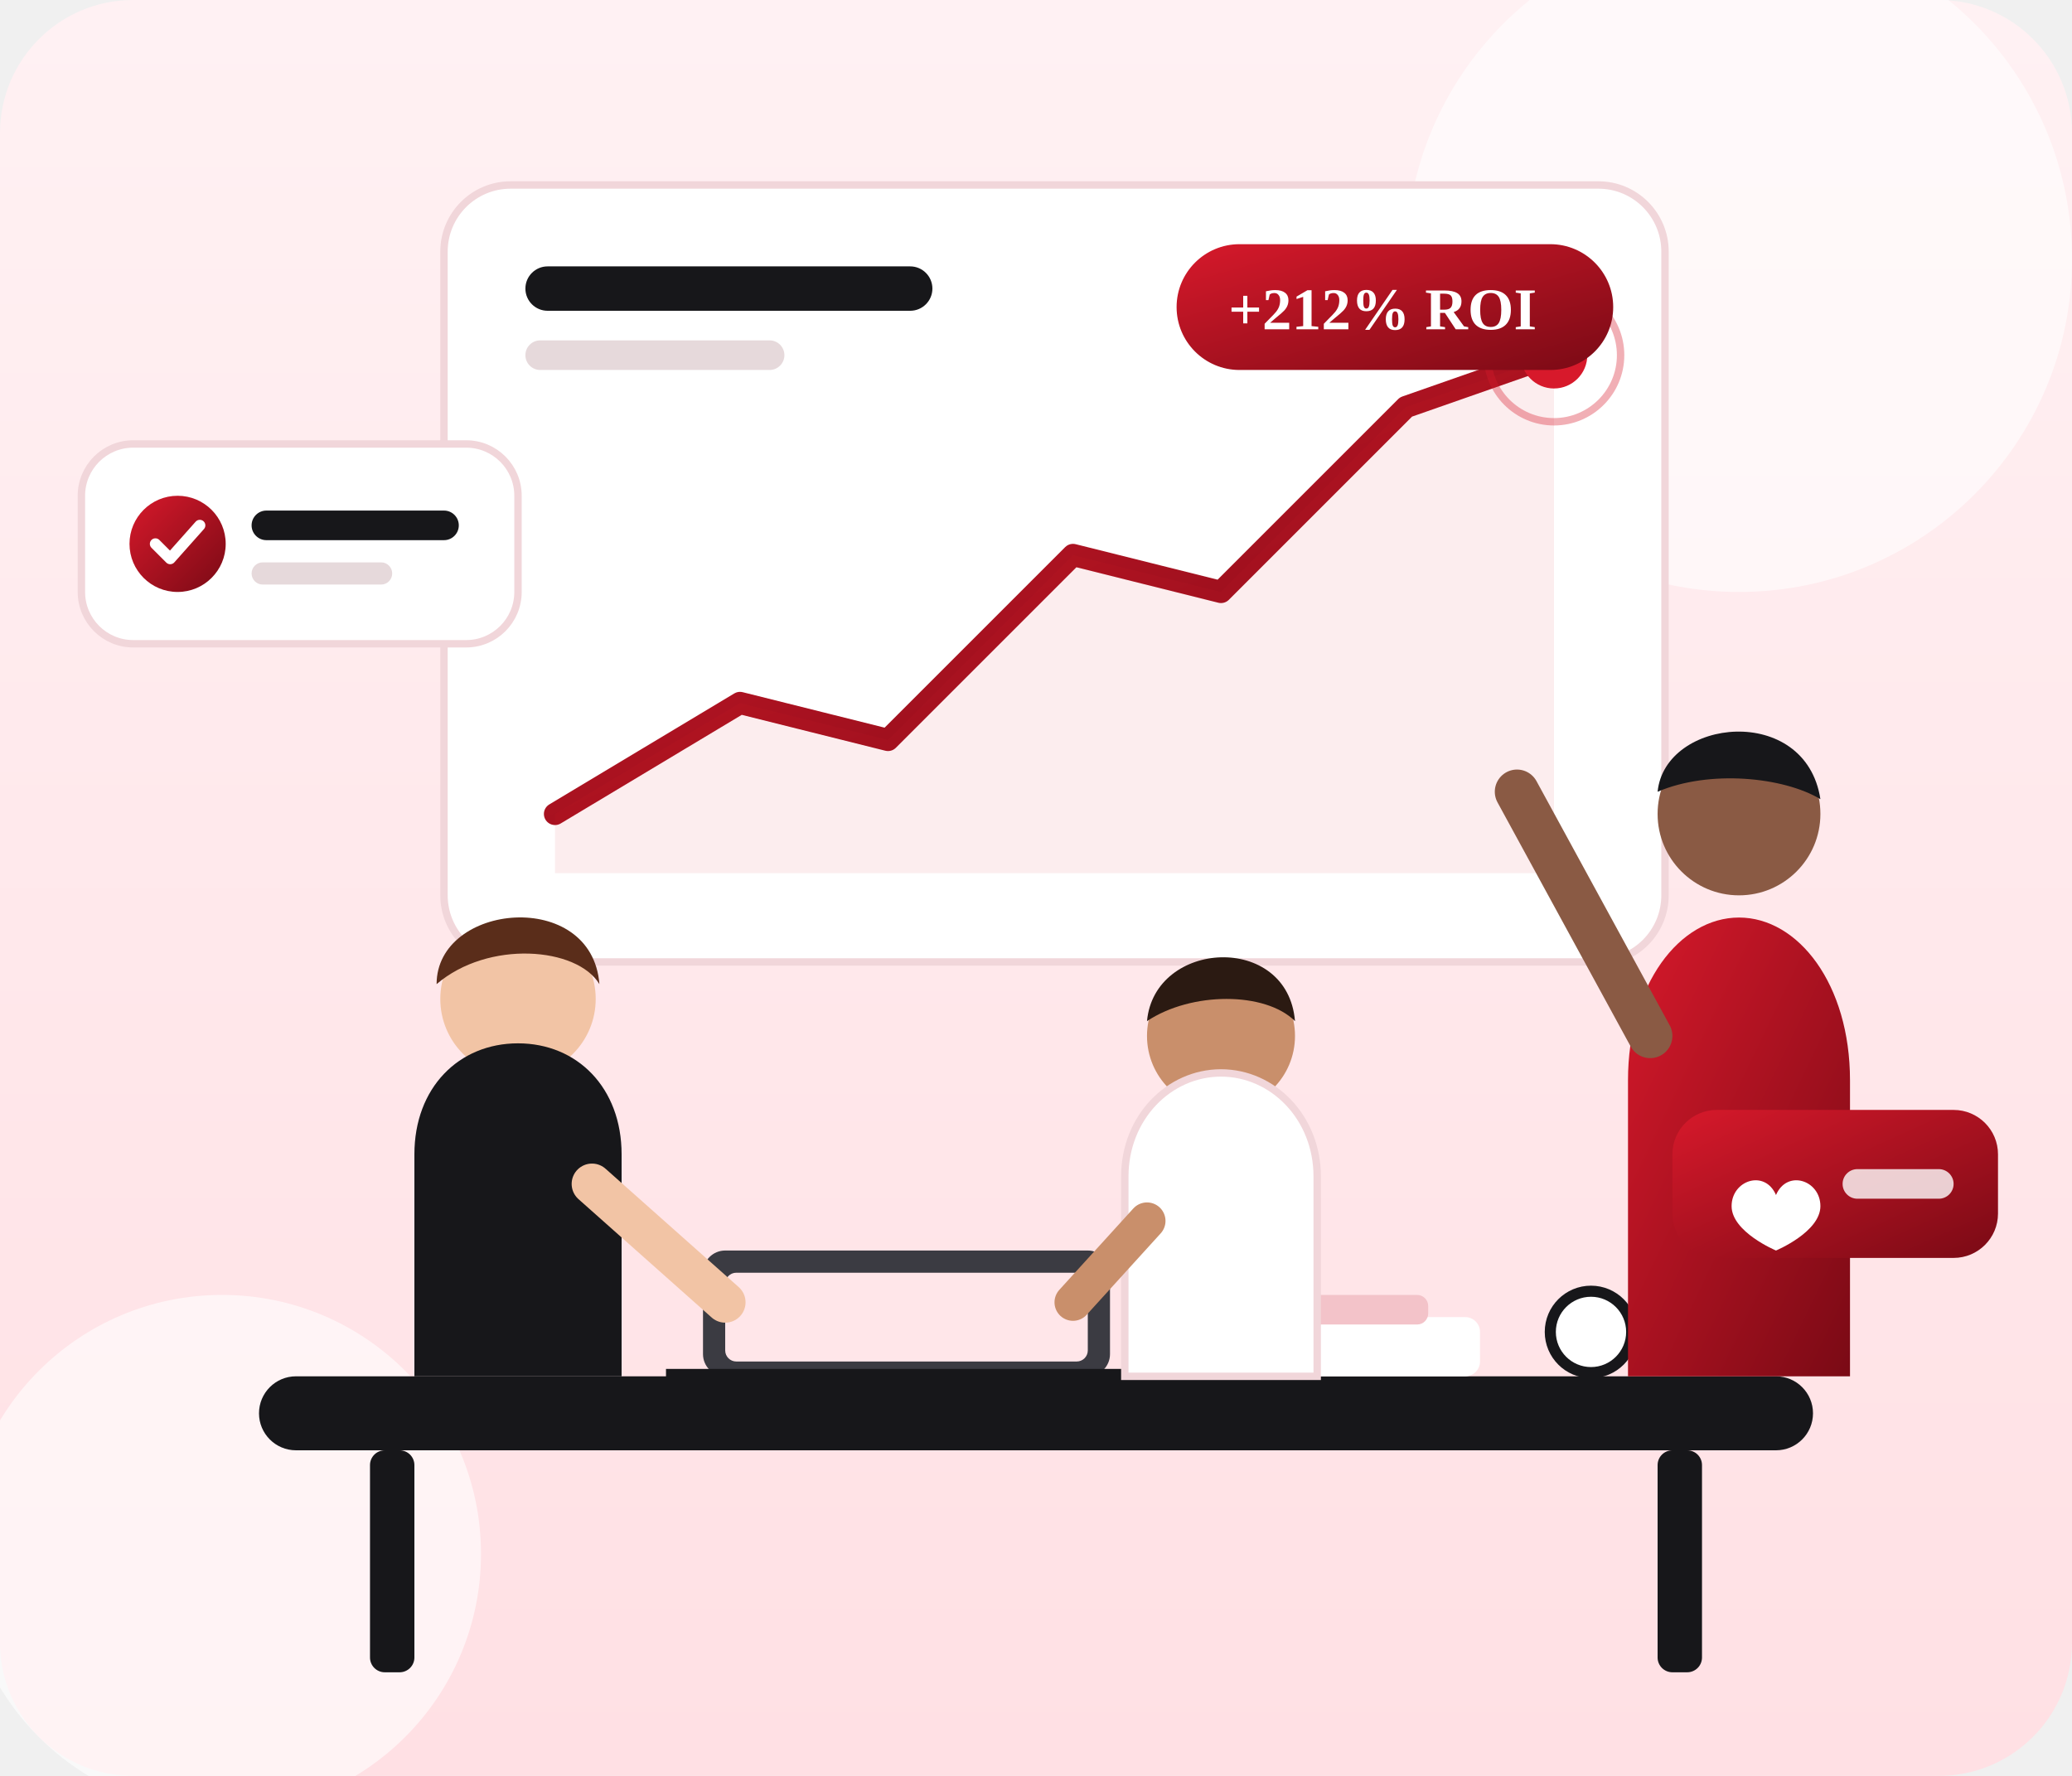
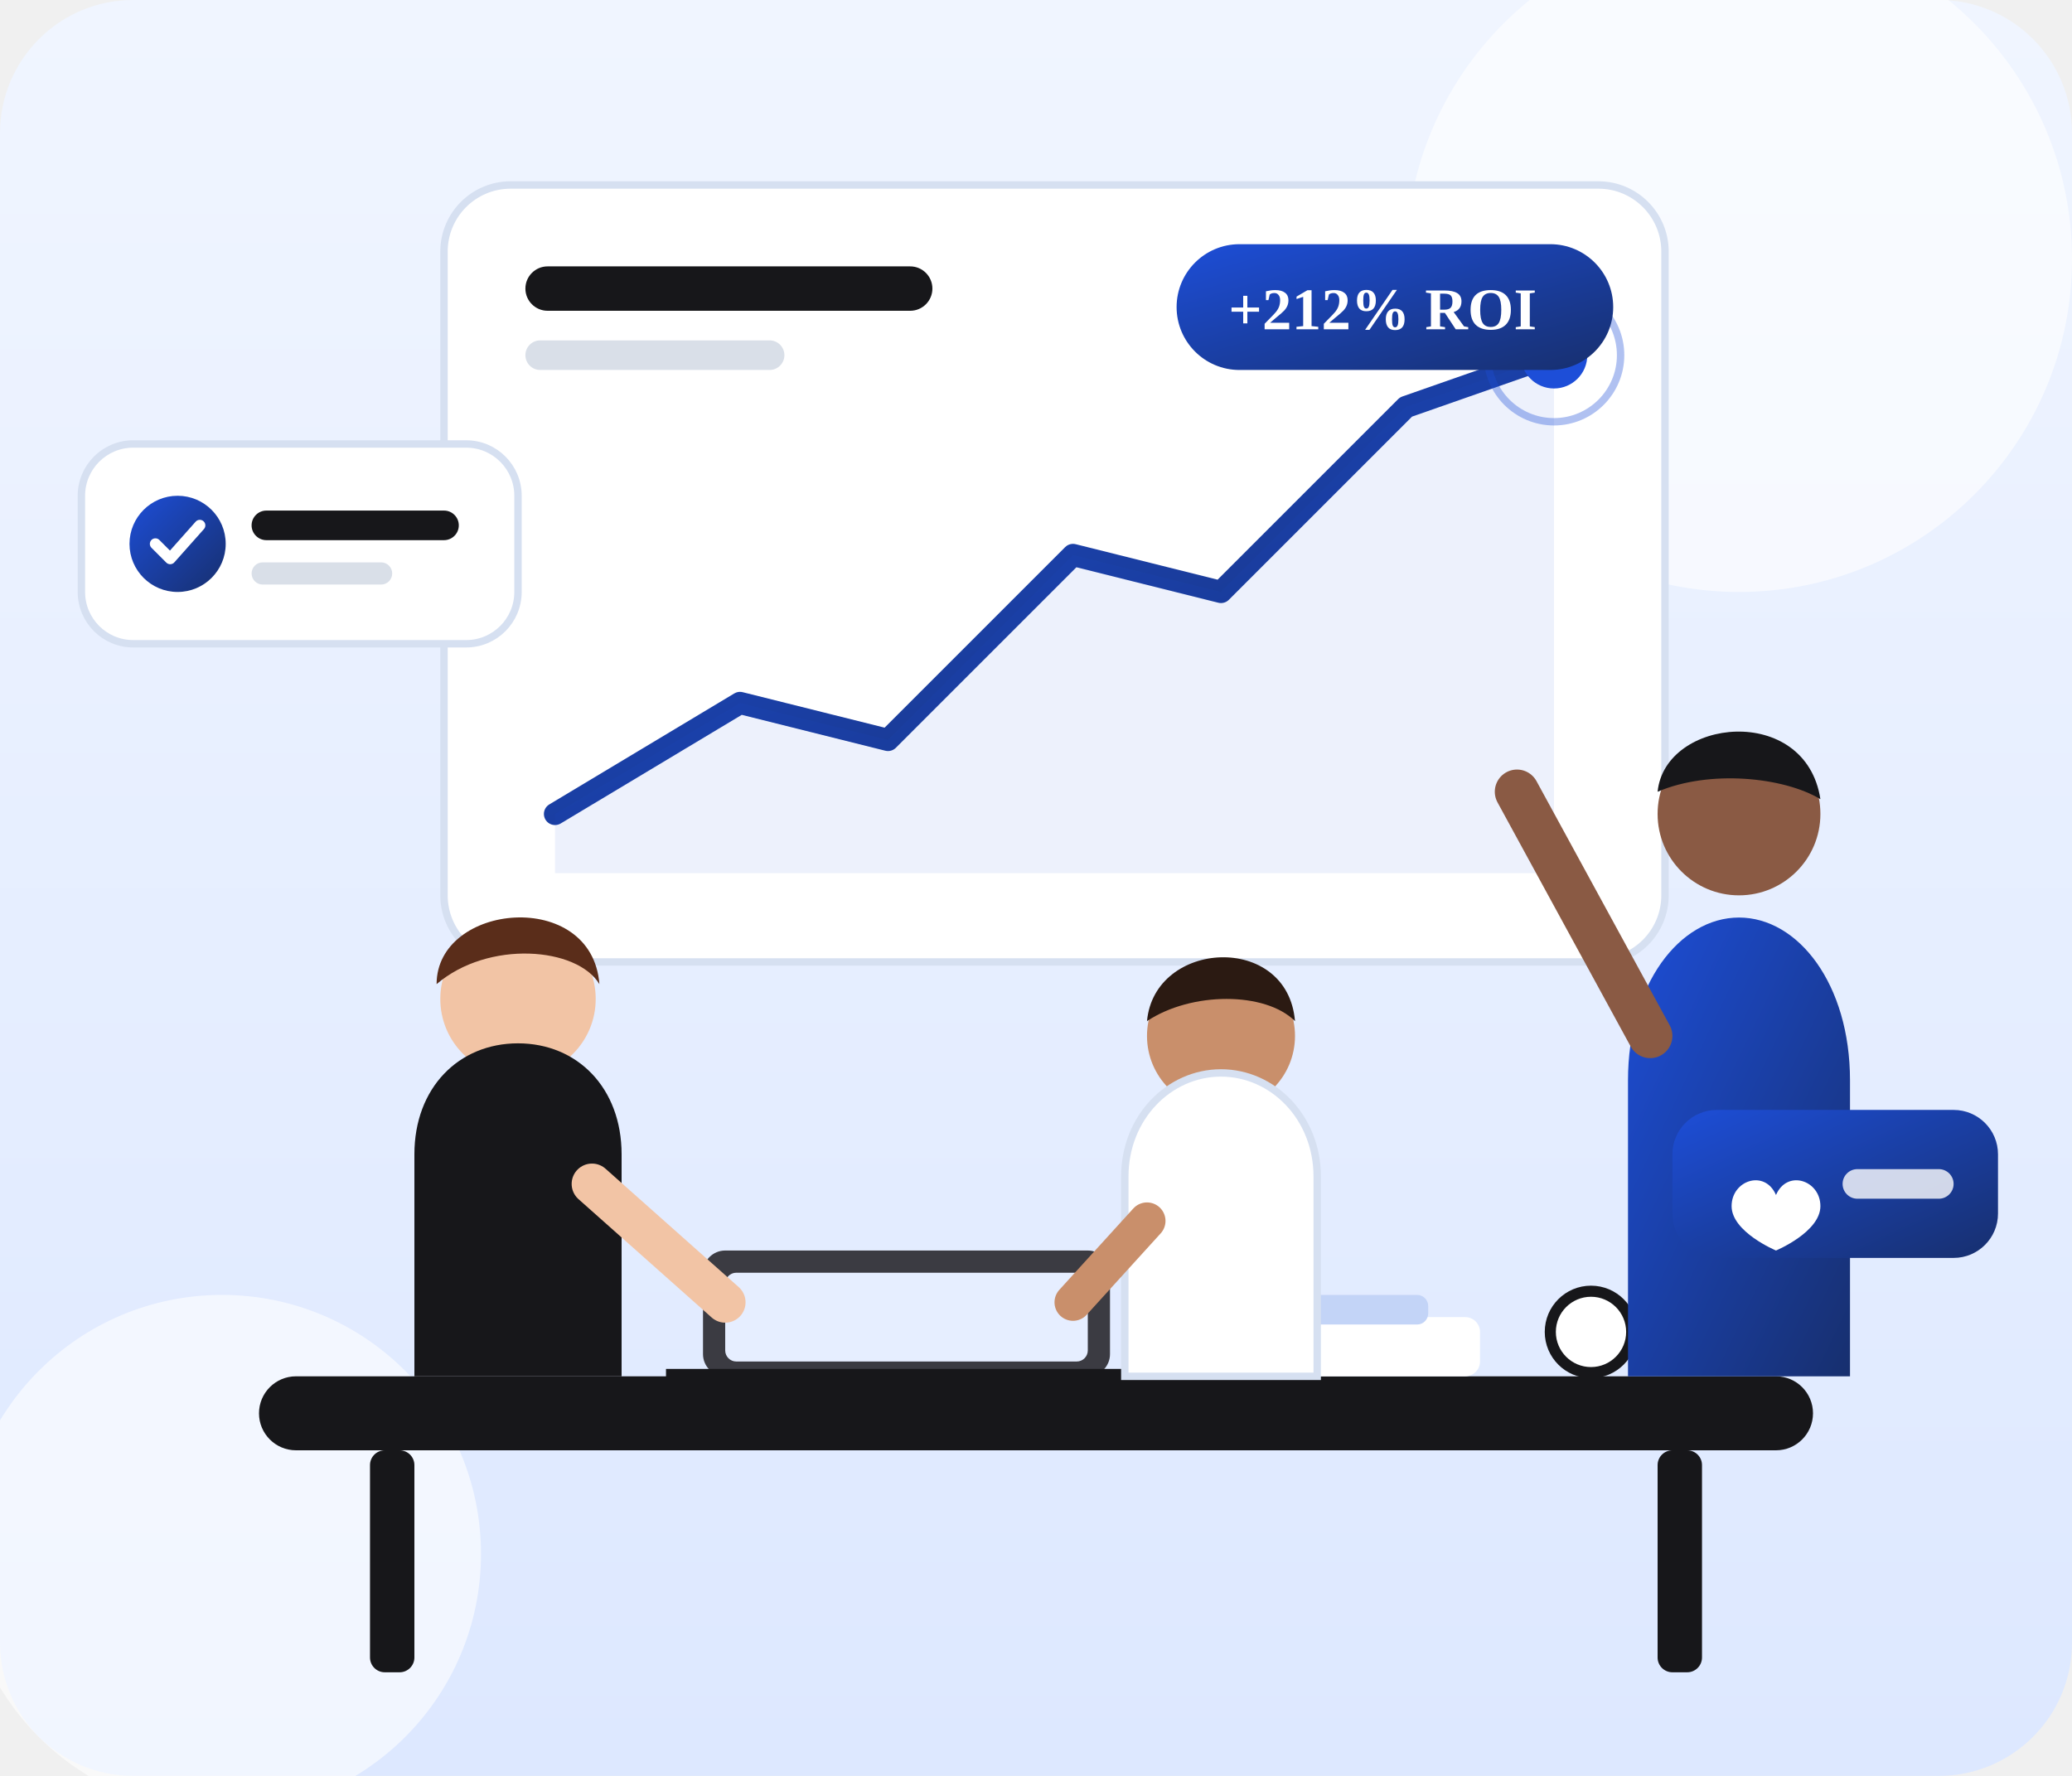
<svg xmlns="http://www.w3.org/2000/svg" viewBox="0 0 560 480" fill="none">
  <defs>
    <linearGradient id="ar" x1="0" y1="0" x2="1" y2="1">
-       <stop offset="0" stop-color="#d7192b" />
-       <stop offset="1" stop-color="#7a0a15" />
+       <stop offset="0" stop-color="#1d4ed8" />
+       <stop offset="1" stop-color="#172f6e" />
    </linearGradient>
    <linearGradient id="abg" x1="0" y1="0" x2="0" y2="1">
-       <stop offset="0" stop-color="#fff1f3" />
-       <stop offset="1" stop-color="#ffe0e4" />
+       <stop offset="0" stop-color="#f0f5ff" />
+       <stop offset="1" stop-color="#dde8ff" />
    </linearGradient>
  </defs>
  <rect x="0" y="0" width="560" height="480" rx="36" fill="url(#abg)" />
  <circle cx="470" cy="70" r="90" fill="#fff" opacity=".6" />
  <circle cx="60" cy="420" r="70" fill="#fff" opacity=".6" />
-   <rect x="120" y="50" width="330" height="210" rx="18" fill="#fff" stroke="#f1d6da" stroke-width="2" />
+   <rect x="120" y="50" width="330" height="210" rx="18" fill="#fff" stroke="#d6e0f1" stroke-width="2" />
  <rect x="142" y="72" width="110" height="12" rx="6" fill="#17171a" />
-   <rect x="142" y="92" width="70" height="8" rx="4" fill="#e6d9db" />
+   <rect x="142" y="92" width="70" height="8" rx="4" fill="#d9dfe8" />
  <path d="M150 220 200 190 240 200 290 150 330 160 380 110 420 96" stroke="url(#ar)" stroke-width="6" stroke-linecap="round" stroke-linejoin="round" />
-   <path d="M150 220 200 190 240 200 290 150 330 160 380 110 420 96V236H150z" fill="#d7192b" opacity=".08" />
-   <circle cx="420" cy="96" r="9" fill="#d7192b" />
-   <circle cx="420" cy="96" r="18" stroke="#d7192b" stroke-width="2" opacity=".35" />
+   <path d="M150 220 200 190 240 200 290 150 330 160 380 110 420 96V236H150z" fill="#1d4ed8" opacity=".08" />
+   <circle cx="420" cy="96" r="9" fill="#1d4ed8" />
+   <circle cx="420" cy="96" r="18" stroke="#1d4ed8" stroke-width="2" opacity=".35" />
  <rect x="318" y="66" width="118" height="34" rx="17" fill="url(#ar)" />
  <text x="332" y="89" font-family="Times New Roman, serif" font-size="16" font-weight="700" fill="#fff">+212% ROI</text>
  <rect x="70" y="372" width="420" height="20" rx="10" fill="#17171a" />
  <rect x="100" y="392" width="12" height="60" rx="4" fill="#17171a" />
  <rect x="448" y="392" width="12" height="60" rx="4" fill="#17171a" />
  <rect x="190" y="338" width="110" height="34" rx="6" fill="#3b3b42" />
-   <rect x="196" y="344" width="98" height="24" rx="3" fill="#ffe6e9" />
+   <rect x="196" y="344" width="98" height="24" rx="3" fill="#e6eeff" />
  <path d="M180 372h130" stroke="#17171a" stroke-width="4" />
  <rect x="340" y="356" width="60" height="16" rx="4" fill="#fff" />
-   <rect x="346" y="350" width="40" height="8" rx="3" fill="#f3c3c9" />
+   <rect x="346" y="350" width="40" height="8" rx="3" fill="#c3d4f7" />
  <circle cx="430" cy="360" r="11" fill="#fff" stroke="#17171a" stroke-width="3" />
  <g>
    <circle cx="470" cy="220" r="22" fill="#8a5a44" />
    <path d="M448 214c2-20 40-24 44 2-10-6-30-8-44-2z" fill="#17171a" />
    <path d="M440 372v-80c0-26 14-44 30-44s30 18 30 44v80z" fill="url(#ar)" />
    <path d="M446 280 410 214" stroke="#8a5a44" stroke-width="12" stroke-linecap="round" />
  </g>
  <g>
    <circle cx="140" cy="270" r="21" fill="#f2c4a5" />
    <path d="M118 266c0-22 42-26 44 0-6-10-30-12-44 0z" fill="#5a2d1a" />
    <path d="M112 372v-60c0-18 12-30 28-30s28 12 28 30v60z" fill="#17171a" />
    <path d="M160 320 196 352" stroke="#f2c4a5" stroke-width="11" stroke-linecap="round" />
  </g>
  <g>
    <circle cx="330" cy="280" r="20" fill="#c98f6b" />
    <path d="M310 276c2-22 38-24 40 0-8-8-28-8-40 0z" fill="#2b1a12" />
-     <path d="M304 372v-54c0-16 12-28 26-28s26 12 26 28v54z" fill="#fff" stroke="#f1d6da" stroke-width="2" />
+     <path d="M304 372v-54c0-16 12-28 26-28s26 12 26 28v54z" fill="#fff" stroke="#d6e0f1" stroke-width="2" />
    <path d="M310 330 290 352" stroke="#c98f6b" stroke-width="10" stroke-linecap="round" />
  </g>
  <g>
-     <rect x="22" y="120" width="118" height="54" rx="14" fill="#fff" stroke="#f1d6da" stroke-width="2" />
+     <rect x="22" y="120" width="118" height="54" rx="14" fill="#fff" stroke="#d6e0f1" stroke-width="2" />
    <circle cx="48" cy="147" r="13" fill="url(#ar)" />
    <path d="m42 147 4 4 8-9" stroke="#fff" stroke-width="3" stroke-linecap="round" stroke-linejoin="round" />
    <rect x="68" y="138" width="56" height="8" rx="4" fill="#17171a" />
-     <rect x="68" y="152" width="38" height="6" rx="3" fill="#e6d9db" />
+     <rect x="68" y="152" width="38" height="6" rx="3" fill="#d9dfe8" />
  </g>
  <g>
    <rect x="452" y="300" width="88" height="40" rx="12" fill="url(#ar)" />
    <path d="M468 326c0-7 9-10 12-3 3-7 12-4 12 3 0 7-12 12-12 12s-12-5-12-12z" fill="#fff" />
    <rect x="498" y="316" width="30" height="8" rx="4" fill="#fff" opacity=".8" />
  </g>
</svg>
